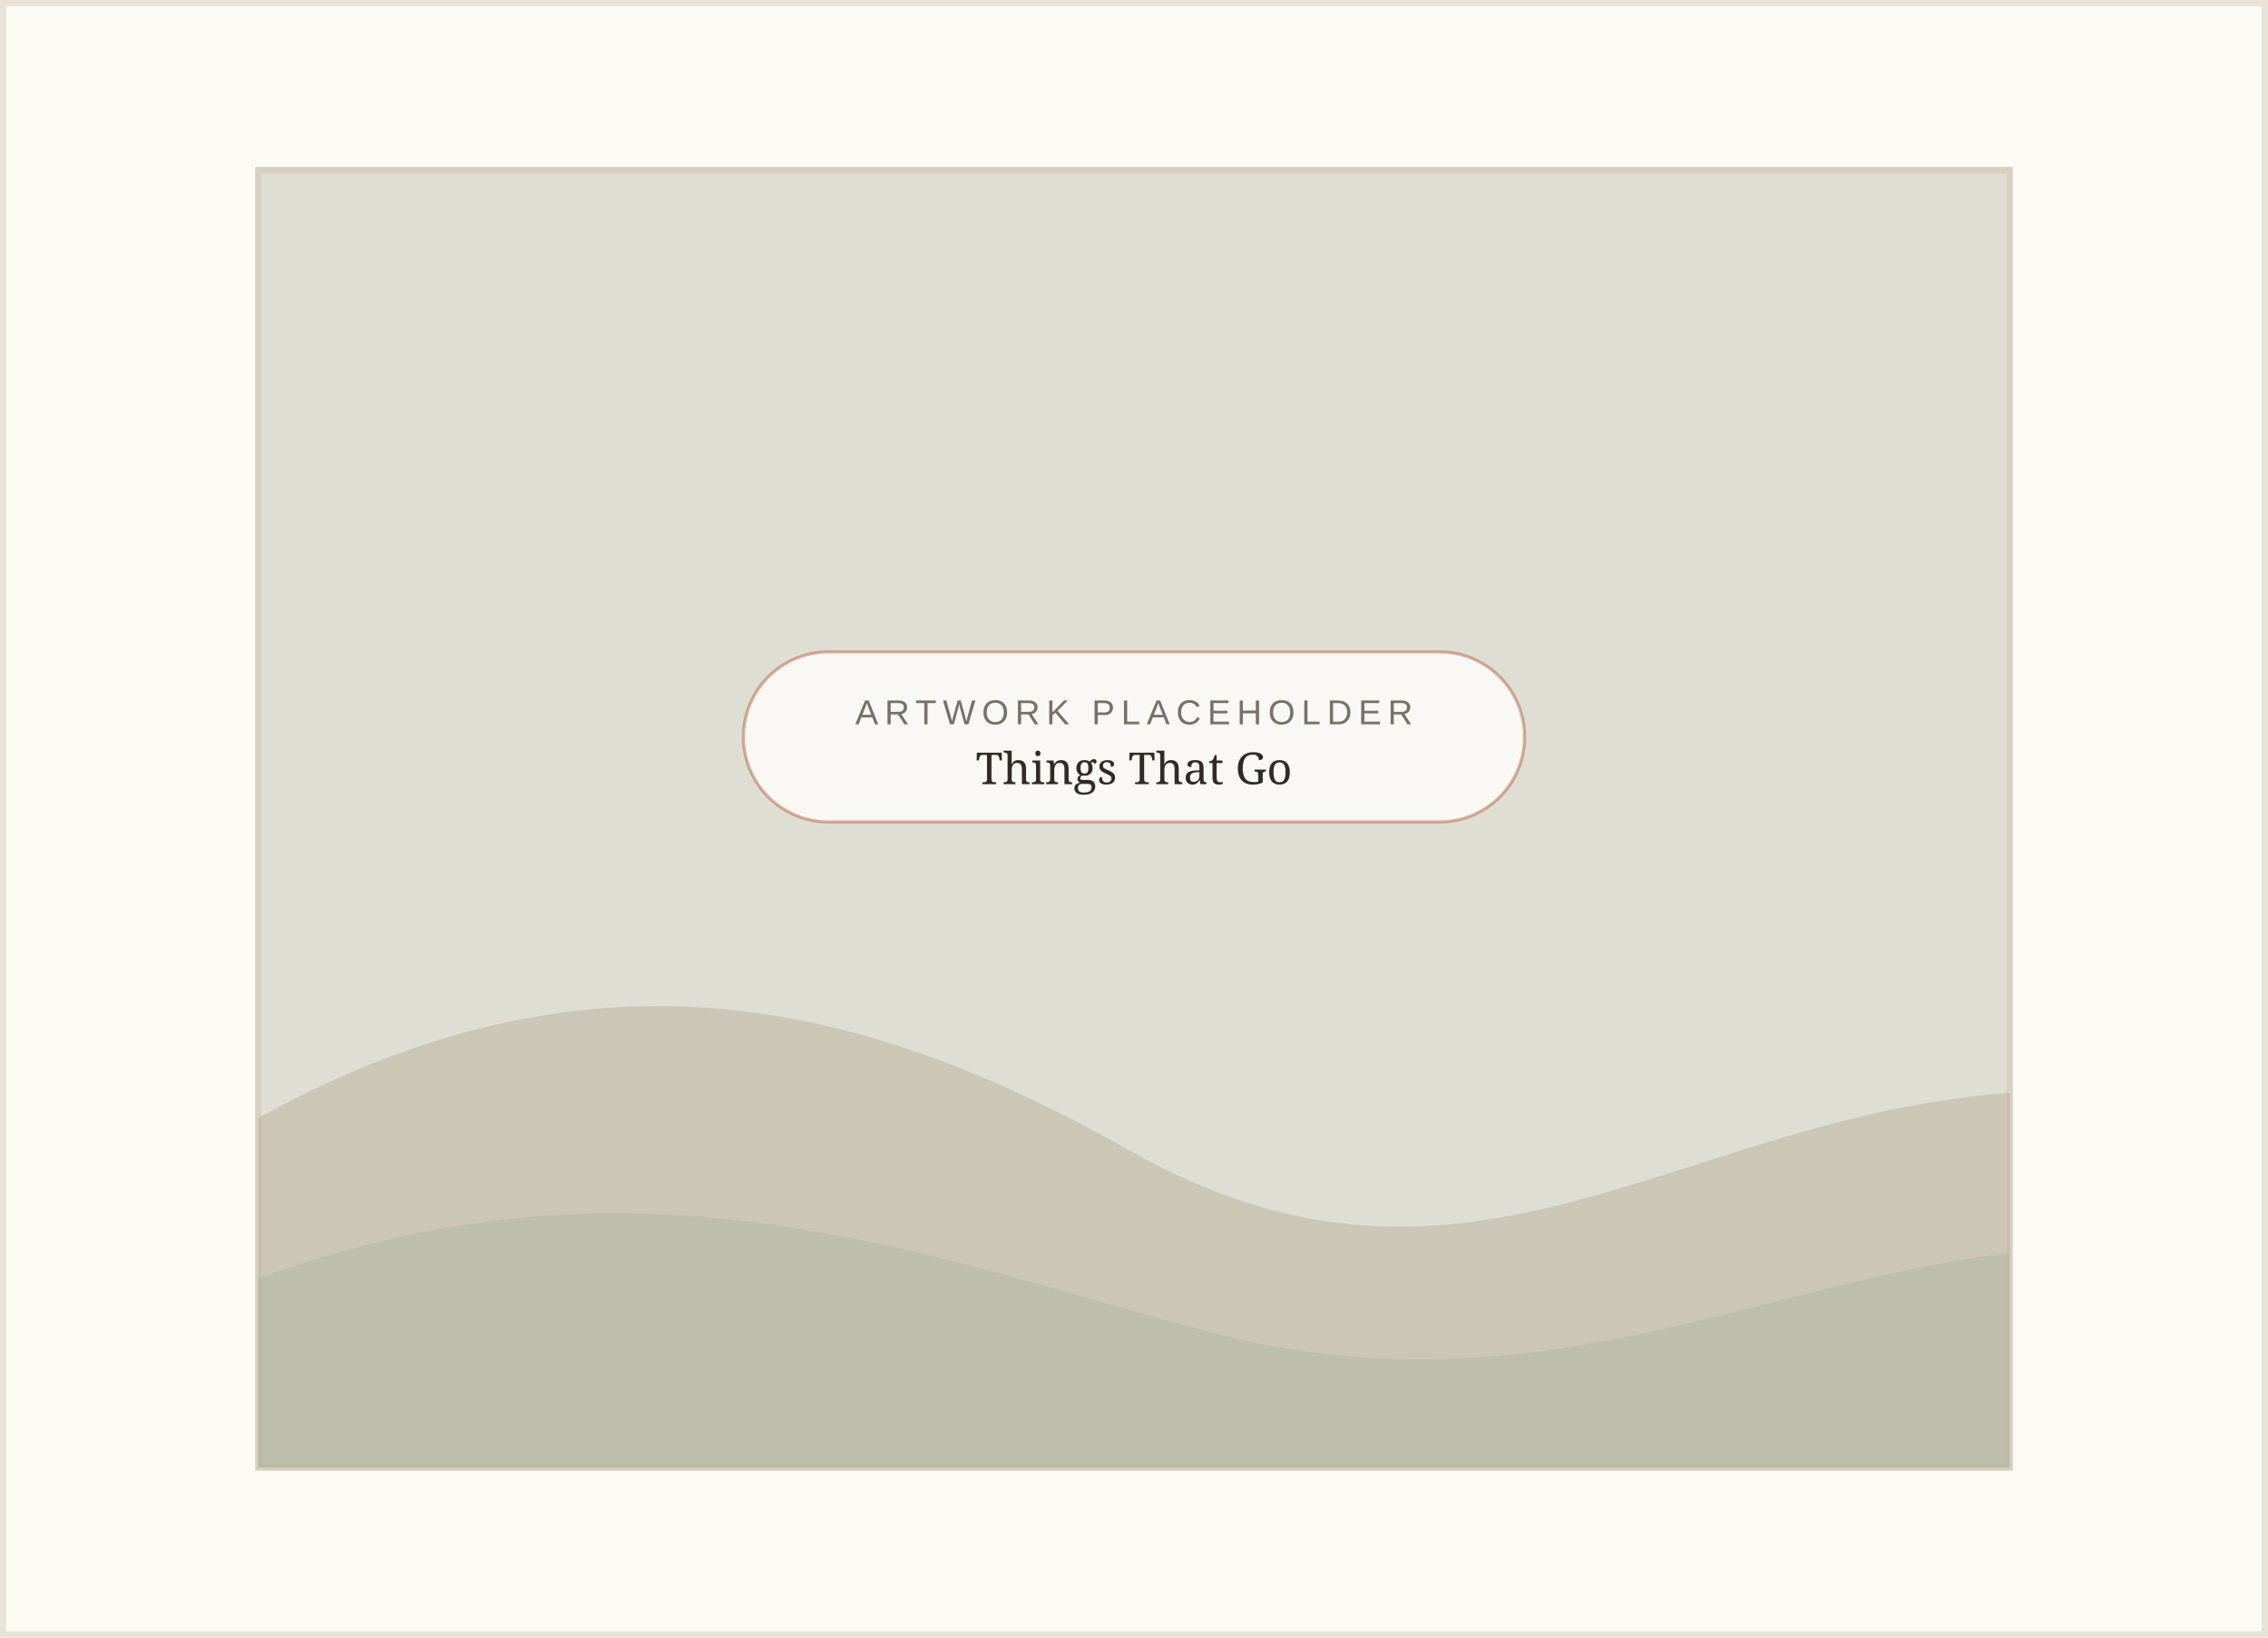
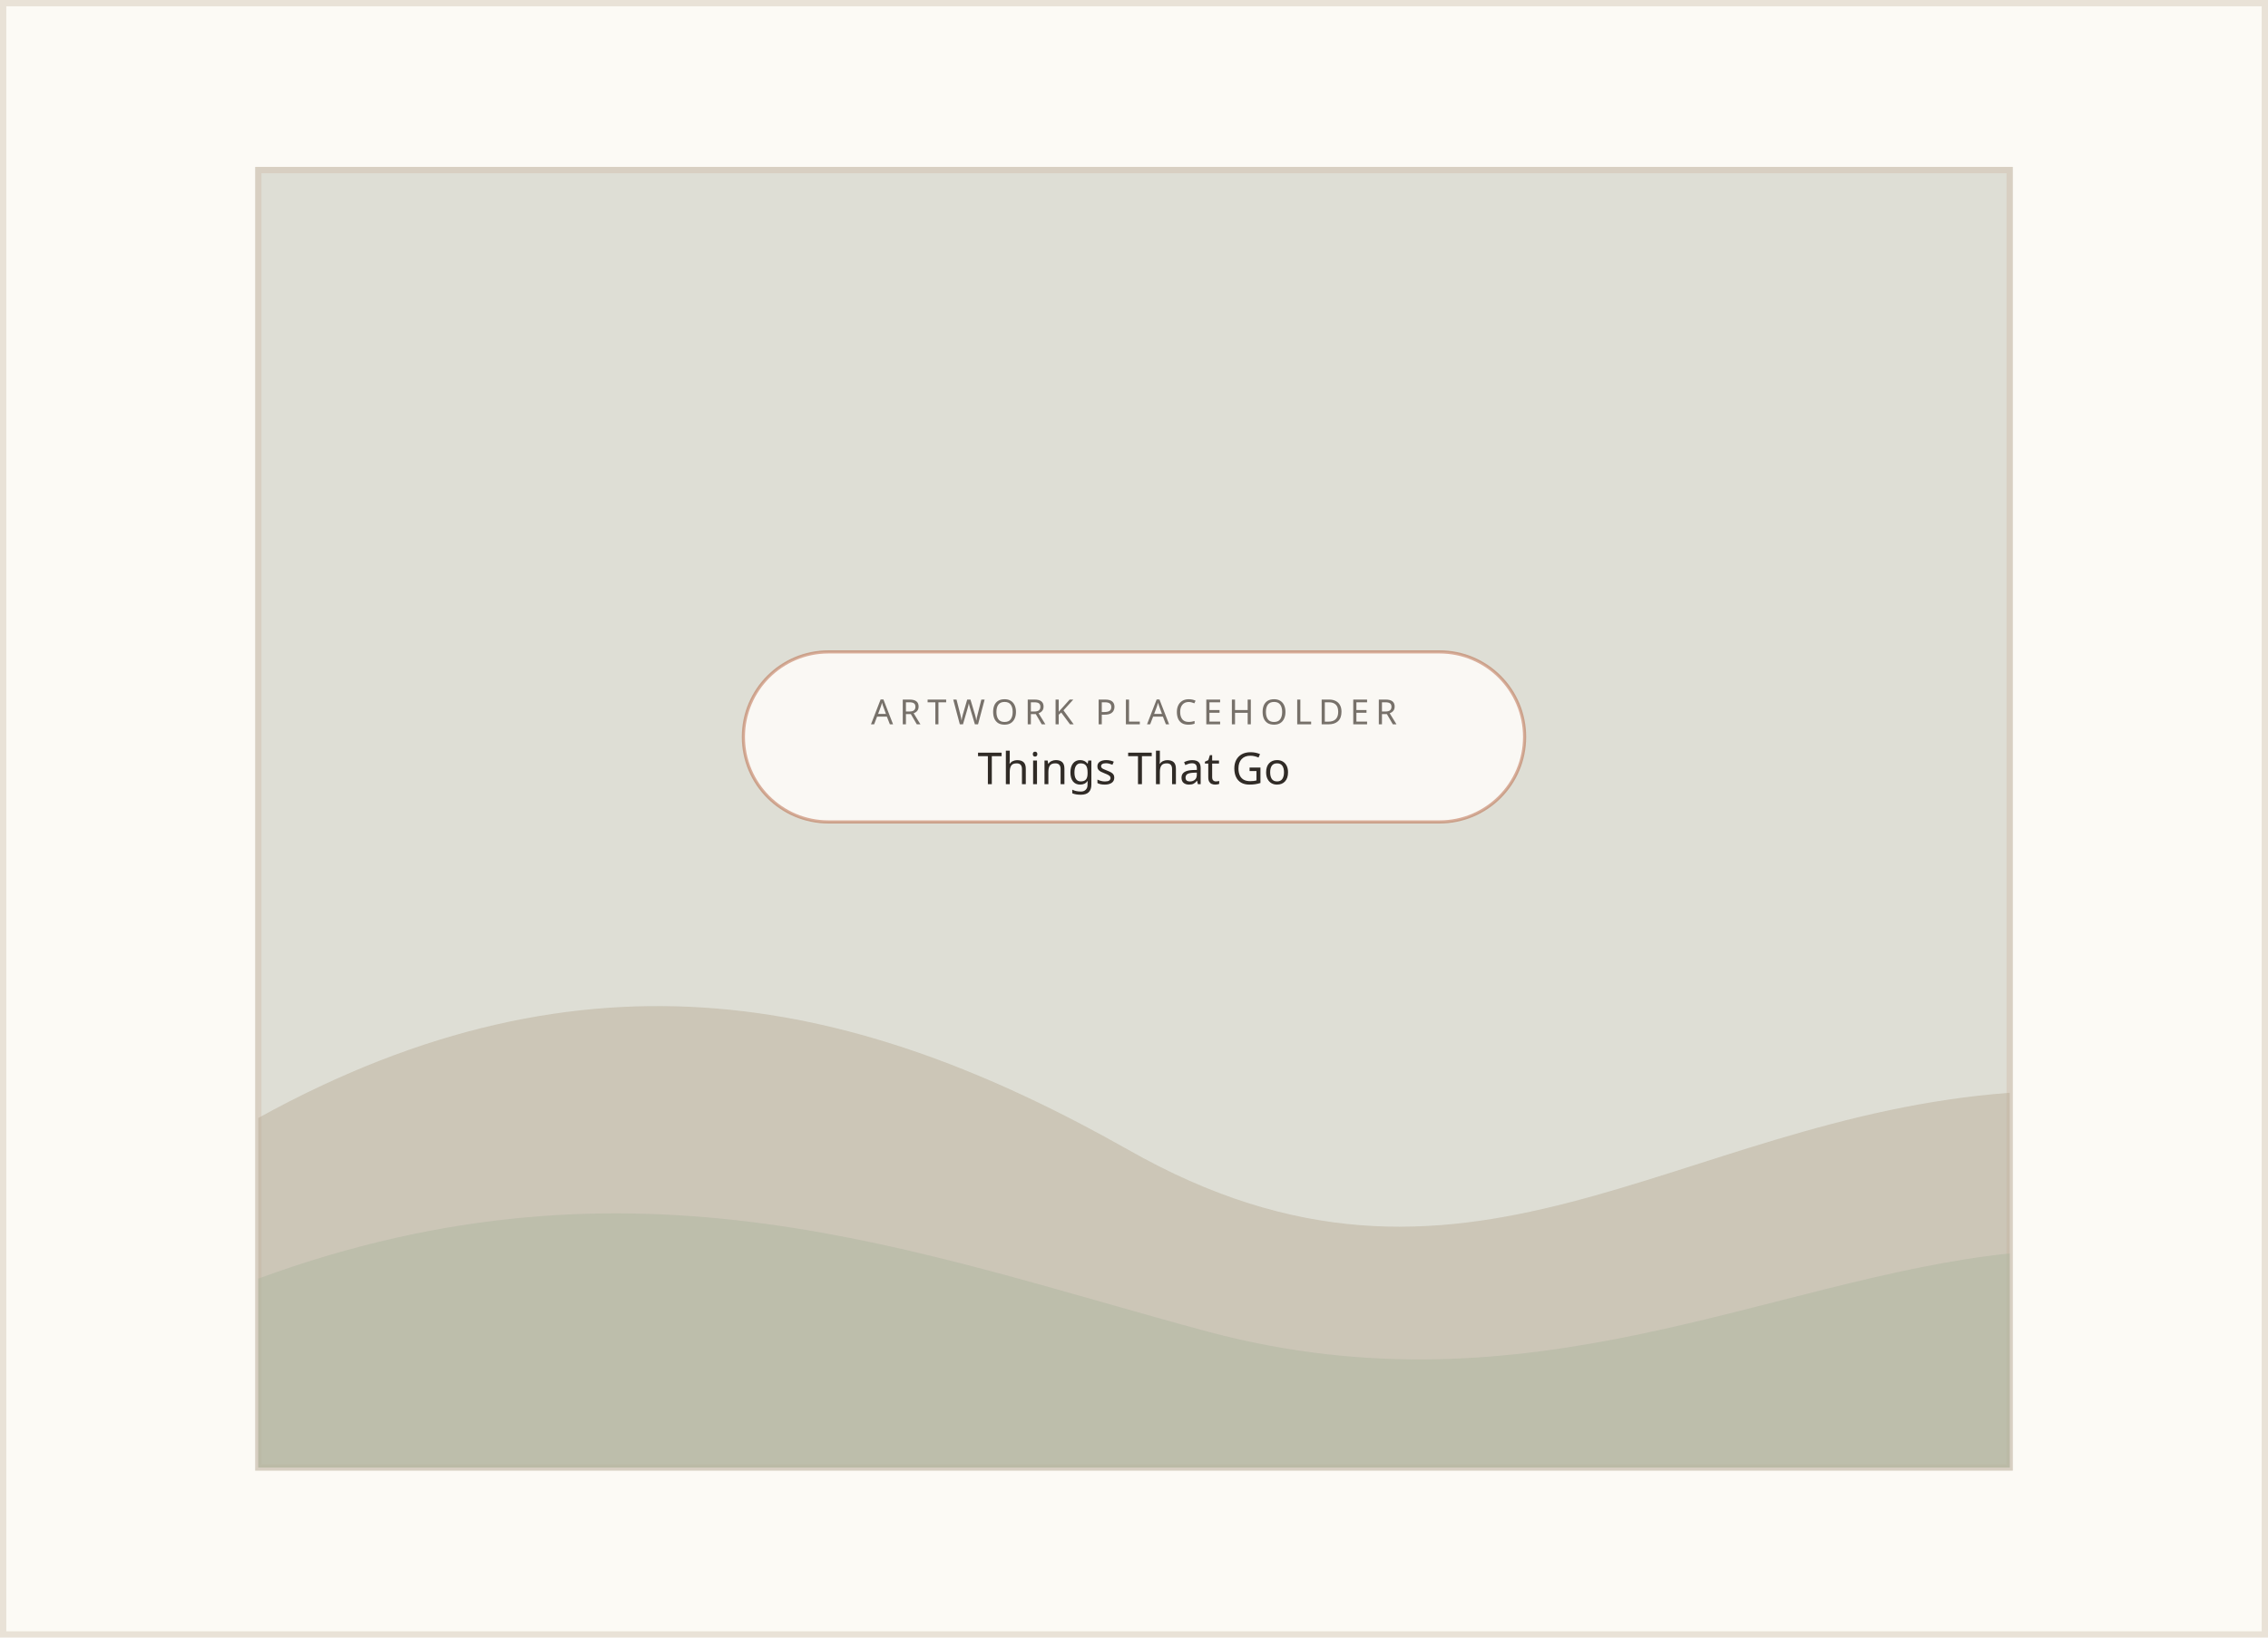
<svg xmlns="http://www.w3.org/2000/svg" viewBox="0 0 720 520" role="img" aria-label="Things That Go artwork placeholder">
  <rect x="1" y="1" width="718" height="518" fill="#fcfaf5" stroke="#e9e2d7" stroke-width="2" />
  <rect x="82" y="54" width="556" height="412" fill="#deded5" stroke="#d8cfc2" stroke-width="2" />
  <path d="M82 355c105-58 191-38 276 10 107 61 173-10 280-18v119H82Z" fill="#b7ab96" opacity=".48" />
  <path d="M82 406c120-44 209-8 302 17 102 27 178-17 254-25v68H82Z" fill="#aeb5a0" opacity=".5" />
  <rect x="236" y="207" width="248" height="54" rx="27" fill="#fcfaf5" fill-opacity=".94" stroke="#b45d36" stroke-opacity=".48" />
-   <text x="360" y="230" text-anchor="middle" font-family="Arial,sans-serif" font-size="11" letter-spacing="2" fill="#77716a">ARTWORK PLACEHOLDER</text>
-   <text x="360" y="249" text-anchor="middle" font-family="Georgia,serif" font-size="14" fill="#302b26">Things That Go</text>
+   <text x="360" y="230" text-anchor="middle" font-family="Nunito, sans-serif" font-size="11" letter-spacing="2" fill="#77716a">ARTWORK PLACEHOLDER</text>
+   <text x="360" y="249" text-anchor="middle" font-family="Nunito, sans-serif" font-size="14" fill="#302b26">Things That Go</text>
</svg>
